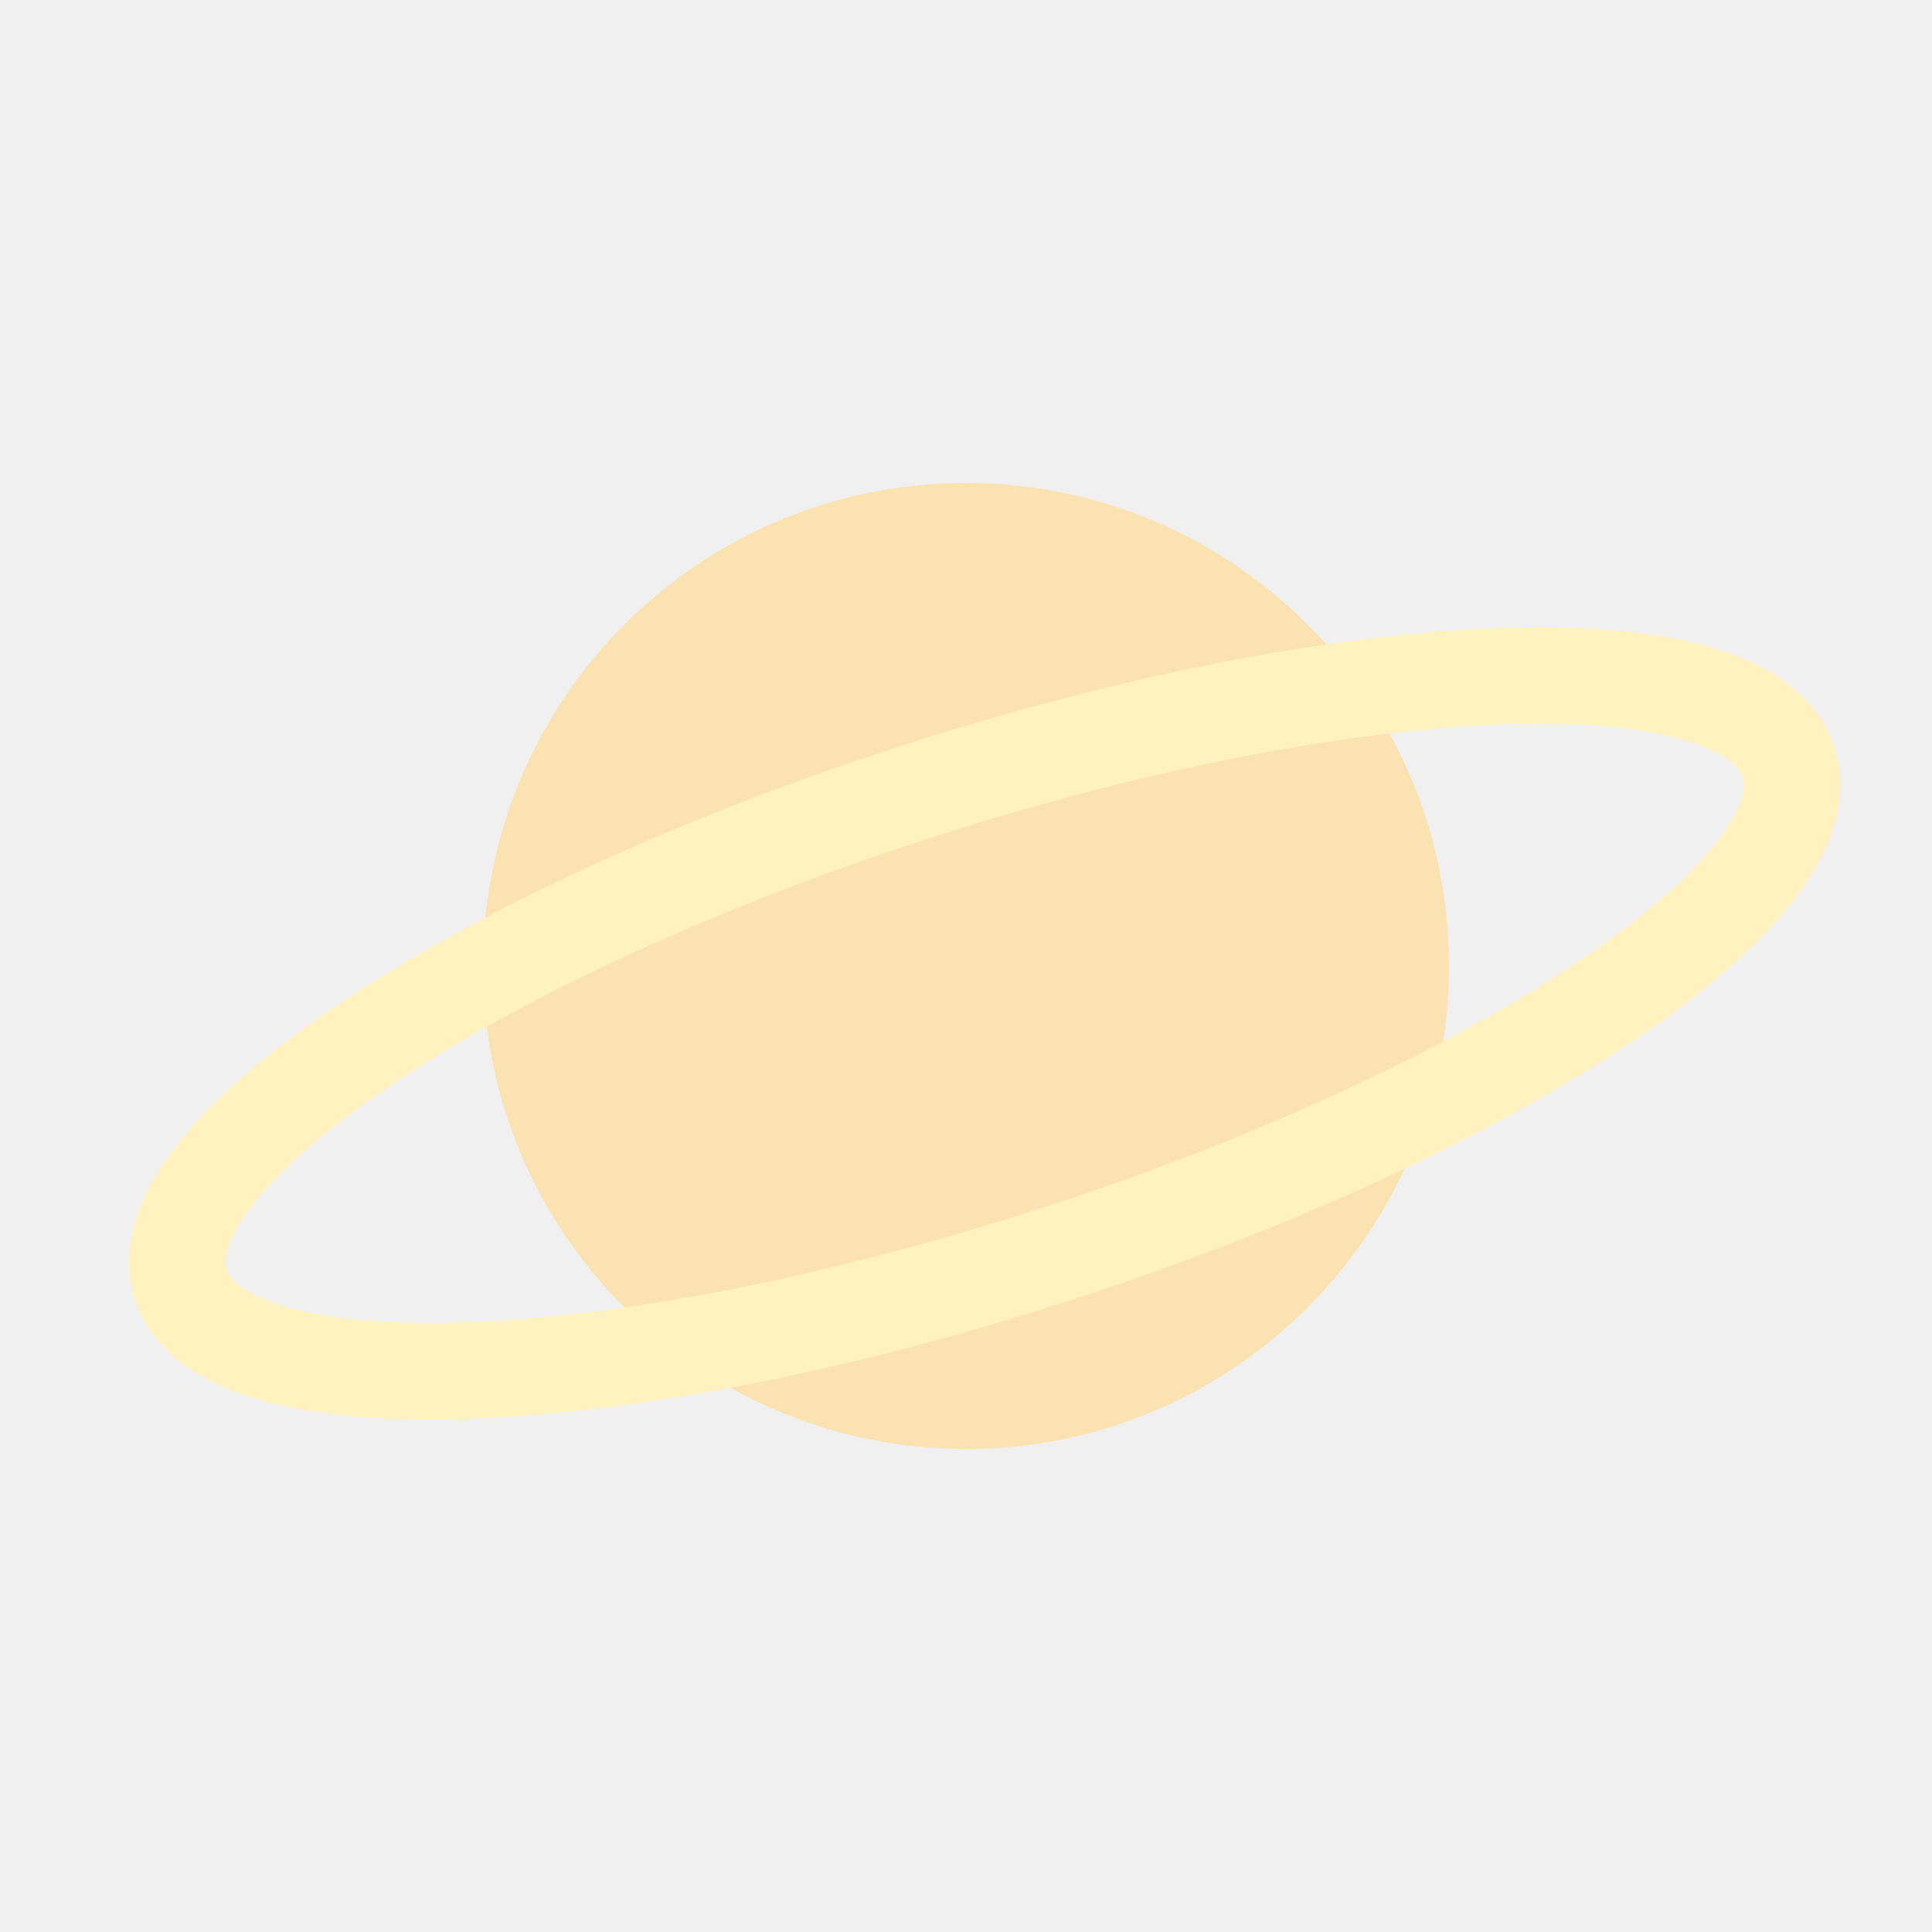
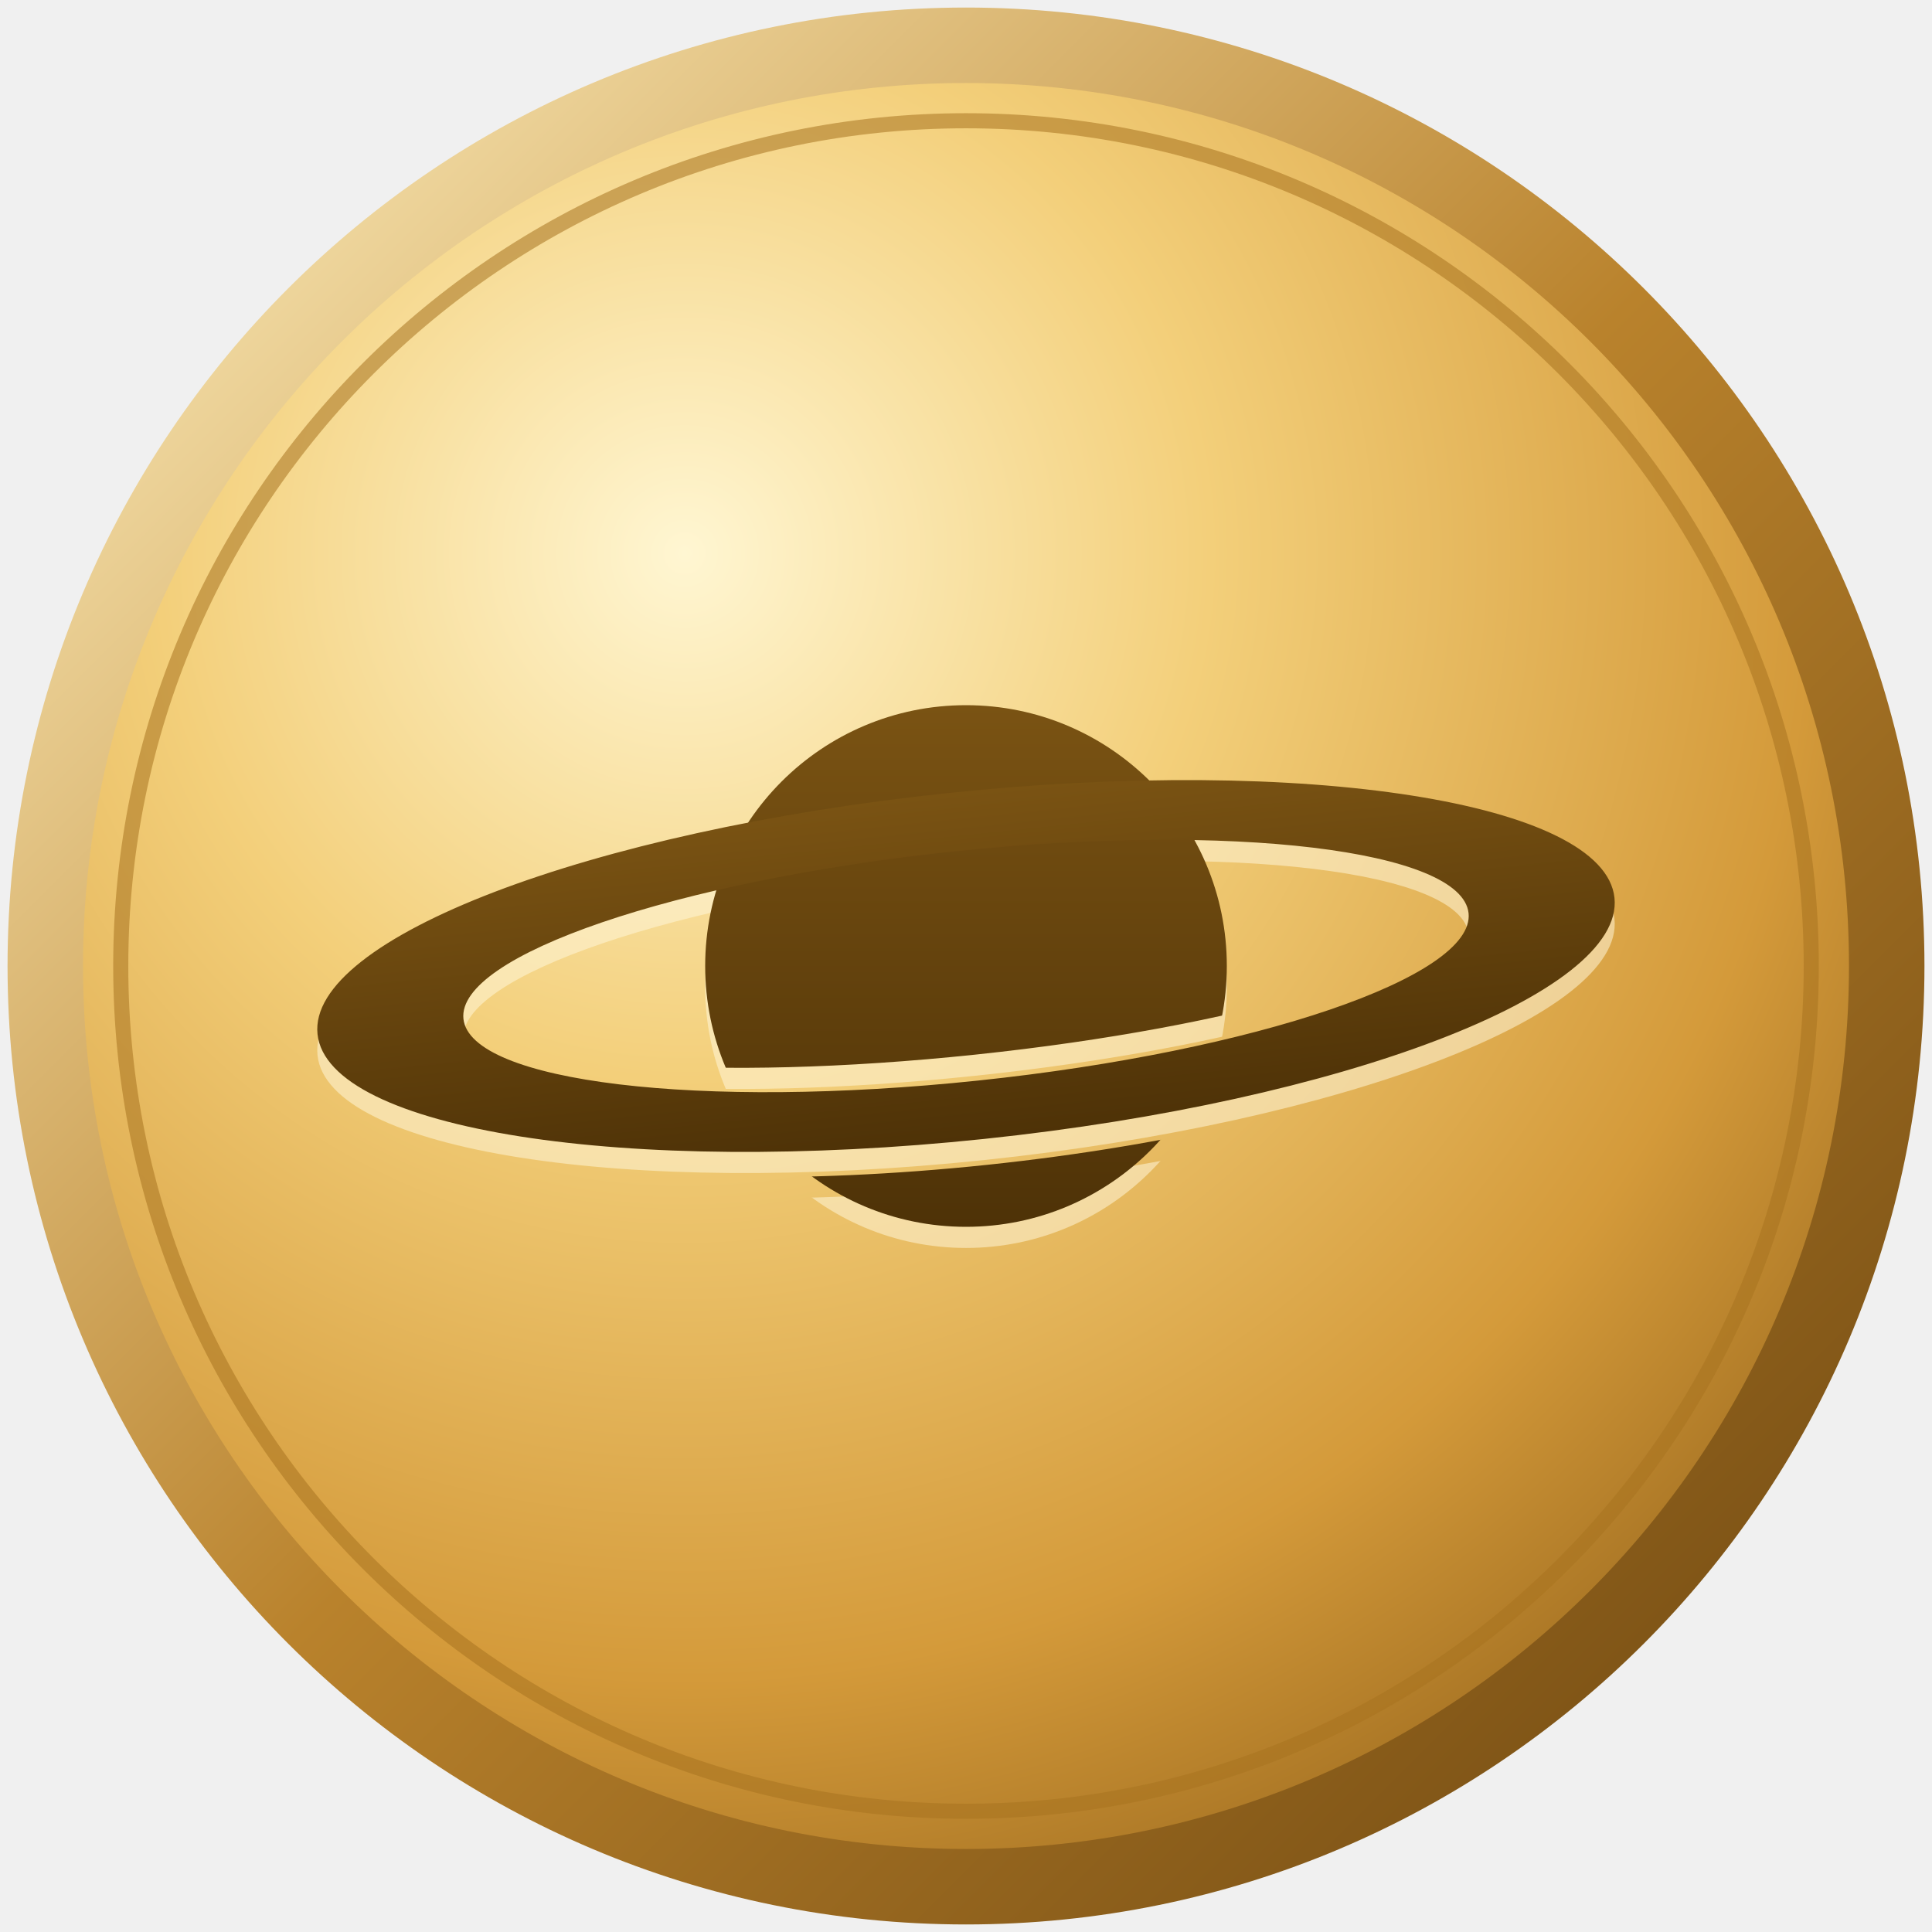
- <svg xmlns="http://www.w3.org/2000/svg" viewBox="0 0 32 32">
-   <circle cx="16" cy="16" r="8" fill="#fbe2b1" />
-   <ellipse cx="16" cy="17" rx="14" ry="4" fill="none" stroke="#fff2be" stroke-width="1.6" transform="rotate(-18 16 16)" />
+ <svg xmlns="http://www.w3.org/2000/svg" viewBox="-64 -64 128 128" role="img" aria-label="Saturn coin">
+   <defs>
+     <radialGradient id="cg-face" cx="35%" cy="28%" r="80%">
+       <stop offset="0" stop-color="#fff6d2" />
+       <stop offset=".35" stop-color="#f3cf7a" />
+       <stop offset=".75" stop-color="#d49a3a" />
+       <stop offset="1" stop-color="#9c6a1e" />
+     </radialGradient>
+     <linearGradient id="cg-rim" x1="0" y1="0" x2="1" y2="1">
+       <stop offset="0" stop-color="#fff0c0" />
+       <stop offset=".5" stop-color="#b9822c" />
+       <stop offset="1" stop-color="#6e4710" />
+     </linearGradient>
+     <linearGradient id="cg-ink" x1="0" y1="0" x2="0" y2="1">
+       <stop offset="0" stop-color="#7a5313" />
+       <stop offset="1" stop-color="#4e3207" />
+     </linearGradient>
+   </defs>
+   <circle r="63" fill="url(#cg-face)" />
+   <circle r="61" fill="none" stroke="url(#cg-rim)" stroke-width="5" />
+   <circle r="56" fill="none" stroke="#a7731f" stroke-opacity=".55" stroke-width="1" />
+   <g transform="translate(0,1.4) scale(.72)" fill="#fff6d8" opacity=".55">
+     <defs>
+       <clipPath id="cg-f">
+         <rect x="-70" y="0" width="140" height="40" />
+       </clipPath>
+       <mask id="cg-g" maskUnits="userSpaceOnUse" x="-64" y="-34" width="128" height="68">
+         <rect x="-64" y="-34" width="128" height="68" fill="#fff" />
+         <g transform="rotate(-6)">
+           <path clip-path="url(#cg-f)" fill="#000" fill-rule="evenodd" d="M-62.4,0 a62.4,18.4 0 1,0 124.8,0 a62.4,18.4 0 1,0 -124.8,0 Z M-44.1,0 a44.1,8.2 0 1,0 88.2,0 a44.1,8.2 0 1,0 -88.2,0 Z" />
+         </g>
+       </mask>
+     </defs>
+     <circle r="24" mask="url(#cg-g)" />
+     <path transform="rotate(-6)" fill-rule="evenodd" d="M-60,0 a60,16 0 1,0 120,0 a60,16 0 1,0 -120,0 Z M-46.5,0 a46.5,10.6 0 1,0 93.0,0 a46.5,10.6 0 1,0 -93.0,0 Z" />
+   </g>
+   <g transform="scale(.72)" fill="url(#cg-ink)">
+     <defs>
+       <clipPath id="cg-f">
+         <rect x="-70" y="0" width="140" height="40" />
+       </clipPath>
+       <mask id="cg-g" maskUnits="userSpaceOnUse" x="-64" y="-34" width="128" height="68">
+         <rect x="-64" y="-34" width="128" height="68" fill="#fff" />
+         <g transform="rotate(-6)">
+           <path clip-path="url(#cg-f)" fill="#000" fill-rule="evenodd" d="M-62.4,0 a62.4,18.4 0 1,0 124.8,0 a62.4,18.4 0 1,0 -124.8,0 Z M-44.1,0 a44.1,8.2 0 1,0 88.2,0 a44.1,8.2 0 1,0 -88.2,0 Z" />
+         </g>
+       </mask>
+     </defs>
+     <circle r="24" mask="url(#cg-g)" />
+     <path transform="rotate(-6)" fill-rule="evenodd" d="M-60,0 a60,16 0 1,0 120,0 a60,16 0 1,0 -120,0 Z M-46.5,0 a46.5,10.6 0 1,0 93.0,0 a46.5,10.6 0 1,0 -93.0,0 Z" />
+   </g>
</svg>
